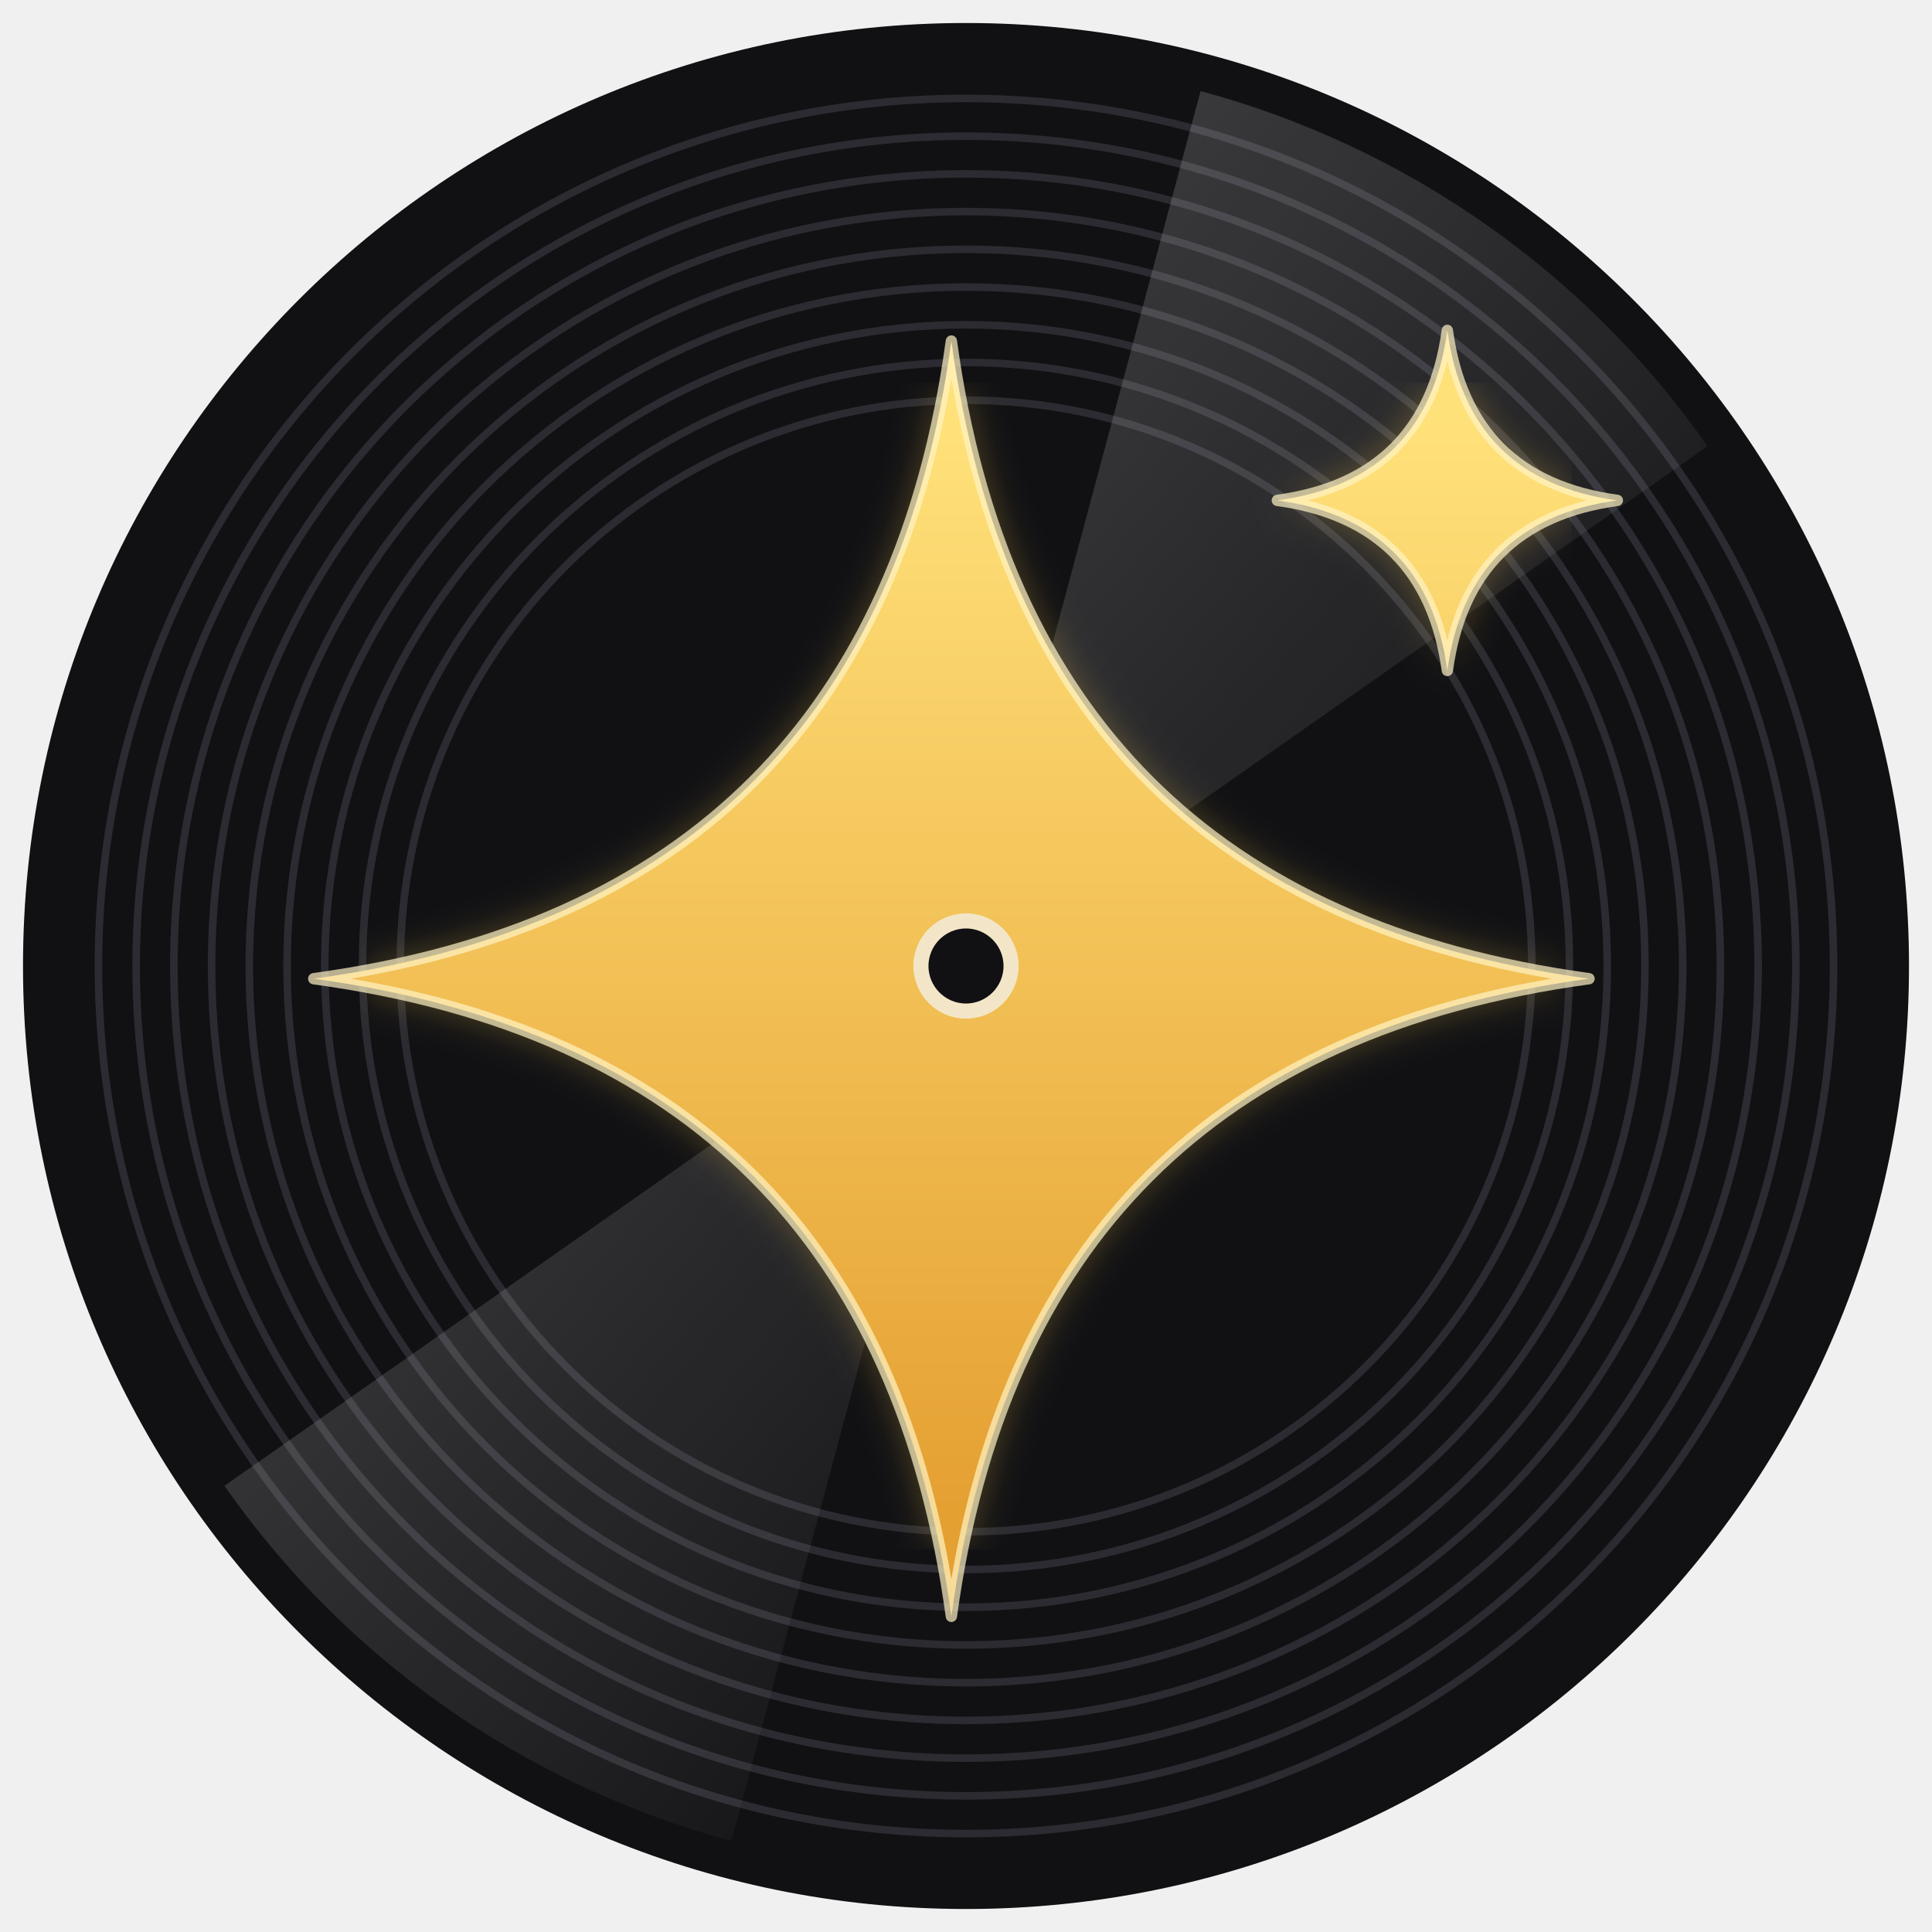
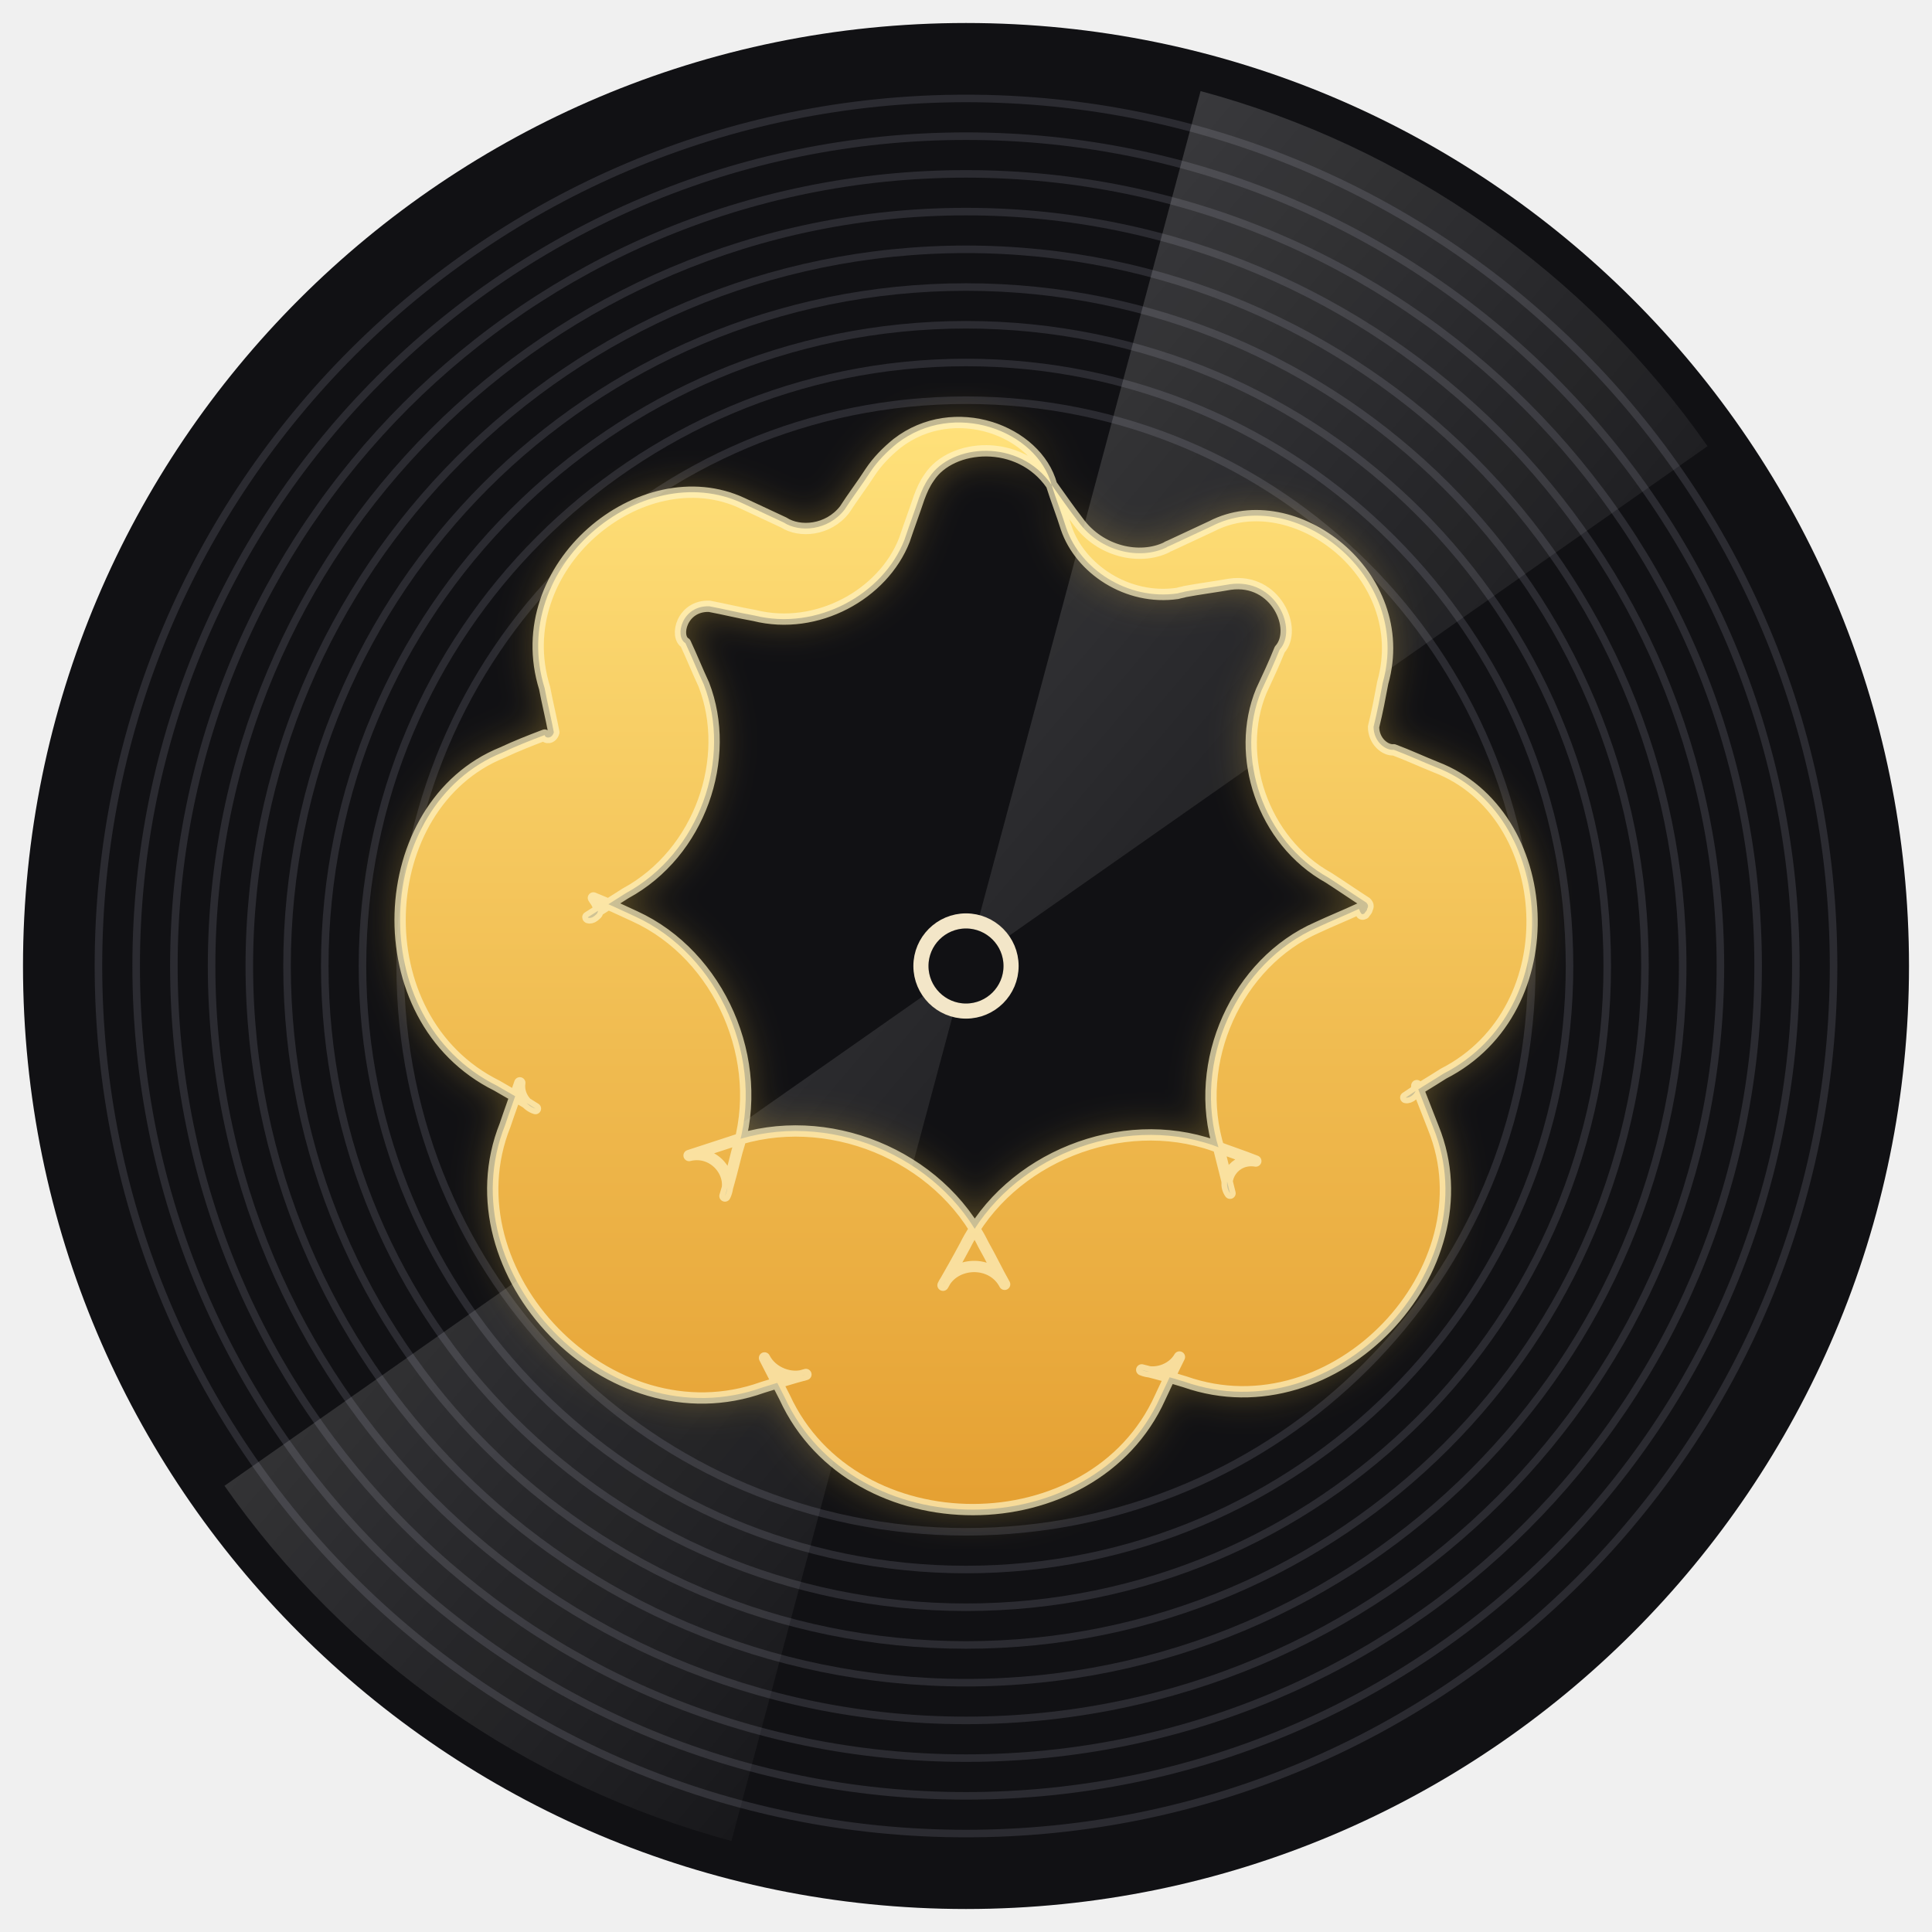
<svg xmlns="http://www.w3.org/2000/svg" width="512" height="512" viewBox="875 150 210 210" fill="none">
  <defs>
    <filter id="filter2_f_42_3" x="914.216" y="191.658" width="131.571" height="126.683" filterUnits="userSpaceOnUse" color-interpolation-filters="sRGB">
      <feFlood flood-opacity="0" result="BackgroundImageFix" />
      <feBlend mode="normal" in="SourceGraphic" in2="BackgroundImageFix" result="shape" />
      <feGaussianBlur stdDeviation="2.131" result="effect1_foregroundBlur_42_3" />
    </filter>
    <linearGradient id="paint0_linear_42_3" x1="980" y1="159.926" x2="1073.8" y2="239.481" gradientUnits="userSpaceOnUse">
      <stop stop-color="white" stop-opacity="0.2" />
      <stop offset="1" stop-color="white" stop-opacity="0" />
    </linearGradient>
    <linearGradient id="paint1_linear_42_3" x1="899.363" y1="255" x2="993.162" y2="334.555" gradientUnits="userSpaceOnUse">
      <stop stop-color="white" stop-opacity="0.2" />
      <stop offset="1" stop-color="white" stop-opacity="0" />
    </linearGradient>
    <linearGradient id="paint2_linear_42_3" x1="918.479" y1="195.92" x2="918.479" y2="314.078" gradientUnits="userSpaceOnUse">
      <stop stop-color="#FFE17A" />
      <stop offset="1" stop-color="#E5A032" />
    </linearGradient>
  </defs>
  <path d="M980 357.5C1036.6 357.5 1082.5 311.6 1082.5 255C1082.5 198.4 1036.6 152.5 980 152.5C923.4 152.5 877.5 198.4 877.5 255C877.5 311.6 923.4 357.5 980 357.5Z" fill="#111114" />
  <mask id="mask4_42_3" style="mask-type:luminance" maskUnits="userSpaceOnUse" x="878" y="153" width="204" height="204">
    <path d="M980 356.7C1036.2 356.7 1081.7 311.2 1081.7 255C1081.7 198.8 1036.2 153.3 980 153.3C923.8 153.3 878.3 198.8 878.3 255C878.3 311.2 923.8 356.7 980 356.7Z" fill="white" />
  </mask>
  <g mask="url(#mask4_42_3)">
    <path d="M1041.5 255C1041.5 289 1014 316.5 980 316.5C946 316.5 918.5 289 918.5 255C918.5 221 946 193.5 980 193.5C1014 193.5 1041.5 221 1041.5 255Z" stroke-width="0.82" stroke="#2B2B31" />
    <path d="M1045.6 255C1045.6 291.2 1016.2 320.6 980 320.6C943.8 320.6 914.4 291.2 914.4 255C914.4 218.8 943.8 189.4 980 189.4C1016.2 189.4 1045.6 218.8 1045.6 255Z" stroke-width="0.82" stroke="#2B2B31" />
    <path d="M1049.7 255C1049.7 293.5 1018.5 324.7 980 324.7C941.5 324.7 910.3 293.5 910.3 255C910.3 216.5 941.5 185.3 980 185.3C1018.5 185.3 1049.7 216.5 1049.7 255Z" stroke-width="0.82" stroke="#2B2B31" />
    <path d="M1053.8 255C1053.8 295.8 1020.8 328.8 980 328.8C939.2 328.8 906.2 295.8 906.2 255C906.2 214.2 939.2 181.2 980 181.2C1020.8 181.2 1053.8 214.2 1053.8 255Z" stroke-width="0.82" stroke="#2B2B31" />
    <path d="M1057.9 255C1057.9 298 1023 332.9 980 332.9C937 332.9 902.1 298 902.1 255C902.1 212 937 177.1 980 177.1C1023 177.1 1057.9 212 1057.9 255Z" stroke-width="0.82" stroke="#2B2B31" />
    <path d="M1062 255C1062 300.3 1025.3 337 980 337C934.7 337 898 300.3 898 255C898 209.7 934.7 173 980 173C1025.3 173 1062 209.7 1062 255Z" stroke-width="0.82" stroke="#2B2B31" />
    <path d="M1066.1 255C1066.1 302.6 1027.6 341.1 980 341.1C932.4 341.1 893.9 302.6 893.9 255C893.9 207.4 932.4 168.9 980 168.9C1027.6 168.9 1066.1 207.4 1066.1 255Z" stroke-width="0.82" stroke="#2B2B31" />
    <path d="M1070.2 255C1070.2 304.8 1029.8 345.2 980 345.2C930.2 345.2 889.8 304.8 889.8 255C889.8 205.2 930.2 164.8 980 164.8C1029.8 164.8 1070.2 205.2 1070.2 255Z" stroke-width="0.82" stroke="#2B2B31" />
    <path d="M1074.3 255C1074.3 307.1 1032.1 349.3 980 349.3C927.9 349.3 885.7 307.1 885.7 255C885.7 202.9 927.9 160.7 980 160.7C1032.1 160.7 1074.3 202.9 1074.3 255Z" stroke-width="0.82" stroke="#2B2B31" />
    <path d="M980 255L1005.5 159.9C1027.8 165.9 1047.4 179.6 1060.6 198.5L980 255Z" fill="url(#paint0_linear_42_3)" />
    <path d="M980 255L954.5 350.1C932.2 344.1 912.6 330.4 899.4 311.5L980 255Z" fill="url(#paint1_linear_42_3)" />
  </g>
  <g opacity="0.35" filter="url(#filter2_f_42_3)">
-     <path d="M978.41 187.07Q986.73 248.06 1047.72 256.38Q986.73 264.69 978.41 325.69Q970.09 264.69 909.1 256.38Q970.09 248.06 978.41 187.07ZM1032.32 185.91Q1034.53 202.18 1050.8 204.39Q1034.53 206.61 1032.32 222.88Q1030.1 206.61 1013.84 204.39Q1030.1 202.18 1032.32 185.91Z" fill="#FFCF4A" />
+     <path d="M989.3 202.7C989.8 204.3 990.4 205.8 990.9 207.4C992.4 211.8 997.5 215.3 1003 214.5C1003.3 214.4 1003.5 214.4 1003.8 214.3C1005.4 214 1007 213.8 1008.7 213.5C1013.7 212.8 1016.1 218.4 1014.1 220.6C1013.5 222.1 1012.8 223.6 1012.1 225.1C1009.2 232.1 1012.2 241.4 1019.4 245.4C1020.8 246.3 1022.1 247.2 1023.5 248.1C1023.8 248.4 1023.7 248.6 1023.6 248.8C1023.6 249 1023.4 249.1 1023.3 249.3C1023.1 249.4 1023 249.4 1022.9 249.2C1022.8 249.1 1022.8 248.9 1022.7 248.8C1021.2 249.5 1019.7 250.1 1018.2 250.8C1009.5 254.6 1004.5 265.4 1007.5 274.9C1007.9 276.5 1008.3 278.1 1008.7 279.7C1007.7 278.3 1009.1 275.8 1011.5 276.2C1010 275.6 1008.4 275.1 1006.9 274.5C996.9 271 984.7 275.8 979.9 285.4C979.1 286.9 978.3 288.3 977.5 289.7C978.7 287.1 982.8 286.9 984.2 289.6C983.4 288.2 982.7 286.7 981.9 285.3C977.1 275.5 964.8 270.5 954.5 274.1C953 274.6 951.4 275.1 949.9 275.6C952.7 274.9 954.9 277.8 953.8 280C954.3 278.4 954.7 276.8 955.1 275.2C958.3 265.3 953.2 253.8 944 249.6C942.5 248.9 941 248.2 939.5 247.6C939.6 247.8 939.9 248.1 940 248.5C940.1 248.8 940 249.1 939.9 249.3C939.8 249.4 939.6 249.6 939.4 249.7C939.2 249.8 938.9 249.8 938.9 249.7C940.3 248.8 941.6 248 943 247.1C951.1 242.7 954.6 232.4 951.5 224.4C950.8 222.9 950.2 221.4 949.5 219.9C948.3 219.2 949.1 215.8 952.1 215.9C953.7 216.2 955.3 216.6 957 216.9C963.8 218.6 971 214.6 973.3 208.7C973.8 207.2 974.4 205.6 974.9 204.1C975.2 203.3 975.5 202.6 976 201.9C978.4 198.2 985.8 197.6 989.3 202.7C987.7 196.8 978.7 193.4 972.5 198.2C971.4 199.1 970.4 200.1 969.6 201.3C968.7 202.7 967.7 204 966.8 205.4C965 207.7 961.9 207.9 960.2 206.8C958.7 206.1 957.2 205.4 955.7 204.7C944.8 199.6 930.1 211.6 934.2 224.8C934.5 226.4 934.9 228 935.2 229.6C935 230.3 934.3 230.3 934.2 229.9C932.6 230.5 931.1 231.1 929.6 231.8C915.5 237.5 914.3 260.7 929 268C930.4 268.8 931.8 269.6 933.2 270.5C932.2 270.2 931.3 269 931.5 267.7C931 269.2 930.4 270.8 929.9 272.3C923.5 288.3 941.2 306.8 957.9 300.8C959.5 300.3 961.1 299.8 962.6 299.4C961 300 958.9 299.2 958.1 297.6C958.8 299 959.6 300.5 960.3 301.9C967.8 318.2 993.8 318.1 1001.1 301.9C1001.8 300.4 1002.5 298.9 1003.2 297.5C1002.4 298.9 1000.5 299.5 999.1 298.9C1000.7 299.3 1002.2 299.7 1003.8 300.2C1020.1 305.9 1037 287.9 1030.8 272.6C1030.2 271.1 1029.6 269.5 1029 268C1029 268.9 1028.2 269.4 1027.8 269.3C1029.1 268.4 1030.5 267.6 1031.9 266.7C1045.6 259.7 1044.1 238.4 1031.1 233.4C1029.6 232.8 1028.1 232.1 1026.5 231.5C1025.6 231.6 1024.3 230.6 1024.3 229C1024.7 227.4 1025 225.8 1025.3 224.2C1028.6 212.5 1015.6 202.6 1006.7 207.2C1005.2 207.9 1003.7 208.6 1002.2 209.3C1002 209.4 1001.9 209.4 1001.8 209.5C998.9 210.9 994.6 210 992.2 206.7C991.2 205.4 990.3 204.1 989.3 202.7Z" fill="#FFCF4A" />
  </g>
-   <path d="M978.41 187.07Q986.73 248.06 1047.72 256.38Q986.73 264.69 978.41 325.69Q970.09 264.69 909.1 256.38Q970.09 248.06 978.41 187.07ZM1032.32 185.91Q1034.53 202.18 1050.8 204.39Q1034.53 206.61 1032.32 222.88Q1030.1 206.61 1013.84 204.39Q1030.1 202.18 1032.32 185.91Z" fill="url(#paint2_linear_42_3)" />
-   <path opacity="0.7" d="M978.41 187.07Q986.73 248.06 1047.72 256.38Q986.73 264.69 978.41 325.69Q970.09 264.69 909.1 256.38Q970.09 248.06 978.41 187.07ZM1032.32 185.91Q1034.53 202.18 1050.8 204.39Q1034.53 206.61 1032.32 222.88Q1030.1 206.61 1013.84 204.39Q1030.1 202.18 1032.32 185.91Z" stroke-width="1.23" stroke-linejoin="round" stroke="#FFF3C4" />
+   <path d="M989.3 202.7C989.8 204.3 990.4 205.8 990.9 207.4C992.4 211.8 997.5 215.3 1003 214.5C1003.3 214.4 1003.5 214.4 1003.8 214.3C1005.4 214 1007 213.8 1008.7 213.5C1013.7 212.8 1016.1 218.4 1014.1 220.6C1013.5 222.1 1012.8 223.6 1012.1 225.1C1009.2 232.1 1012.2 241.4 1019.4 245.4C1020.8 246.3 1022.1 247.2 1023.5 248.1C1023.8 248.4 1023.7 248.6 1023.6 248.8C1023.6 249 1023.4 249.1 1023.3 249.3C1023.1 249.4 1023 249.4 1022.9 249.2C1022.8 249.1 1022.8 248.9 1022.7 248.8C1021.2 249.5 1019.7 250.1 1018.2 250.8C1009.5 254.6 1004.5 265.4 1007.5 274.9C1007.9 276.5 1008.3 278.1 1008.7 279.7C1007.7 278.3 1009.1 275.8 1011.5 276.2C1010 275.6 1008.4 275.1 1006.9 274.5C996.9 271 984.7 275.8 979.9 285.4C979.1 286.9 978.3 288.3 977.5 289.7C978.7 287.1 982.8 286.9 984.2 289.6C983.4 288.2 982.7 286.7 981.9 285.3C977.1 275.5 964.8 270.5 954.5 274.1C953 274.6 951.4 275.1 949.9 275.6C952.7 274.9 954.9 277.8 953.8 280C954.3 278.4 954.7 276.8 955.1 275.2C958.3 265.3 953.2 253.8 944 249.6C942.5 248.9 941 248.2 939.5 247.6C939.6 247.8 939.9 248.1 940 248.5C940.1 248.8 940 249.1 939.9 249.3C939.8 249.4 939.6 249.6 939.4 249.7C939.2 249.8 938.9 249.8 938.9 249.7C940.3 248.8 941.6 248 943 247.1C951.1 242.7 954.6 232.4 951.5 224.4C950.8 222.9 950.2 221.4 949.5 219.9C948.3 219.2 949.1 215.8 952.1 215.9C953.7 216.2 955.3 216.6 957 216.9C963.8 218.6 971 214.6 973.3 208.7C973.8 207.2 974.4 205.6 974.9 204.1C975.2 203.3 975.5 202.6 976 201.9C978.4 198.2 985.8 197.6 989.3 202.7C987.7 196.8 978.7 193.4 972.5 198.2C971.4 199.1 970.4 200.1 969.6 201.3C968.7 202.7 967.7 204 966.8 205.4C965 207.7 961.9 207.9 960.2 206.8C958.7 206.1 957.2 205.4 955.7 204.7C944.8 199.6 930.1 211.6 934.2 224.8C934.5 226.4 934.9 228 935.2 229.6C935 230.3 934.3 230.3 934.2 229.9C932.6 230.5 931.1 231.1 929.6 231.8C915.5 237.5 914.3 260.7 929 268C930.4 268.8 931.8 269.6 933.2 270.5C932.2 270.2 931.3 269 931.5 267.7C931 269.2 930.4 270.8 929.9 272.3C923.5 288.3 941.2 306.8 957.9 300.8C959.5 300.3 961.1 299.8 962.6 299.4C961 300 958.9 299.2 958.1 297.6C958.8 299 959.6 300.5 960.3 301.9C967.8 318.2 993.8 318.1 1001.1 301.9C1001.8 300.4 1002.5 298.9 1003.2 297.5C1002.4 298.9 1000.5 299.5 999.1 298.9C1000.7 299.3 1002.2 299.7 1003.8 300.2C1020.1 305.9 1037 287.9 1030.8 272.6C1030.2 271.1 1029.6 269.5 1029 268C1029 268.9 1028.2 269.4 1027.8 269.3C1029.1 268.4 1030.5 267.6 1031.9 266.7C1045.6 259.7 1044.1 238.4 1031.1 233.4C1029.6 232.8 1028.1 232.1 1026.5 231.5C1025.6 231.6 1024.3 230.6 1024.3 229C1024.7 227.4 1025 225.8 1025.3 224.2C1028.6 212.5 1015.6 202.6 1006.7 207.2C1005.2 207.9 1003.7 208.6 1002.2 209.3C1002 209.4 1001.9 209.4 1001.8 209.5C998.9 210.9 994.6 210 992.2 206.7C991.2 205.4 990.3 204.1 989.3 202.7Z" fill="url(#paint2_linear_42_3)" />
+   <path opacity="0.7" d="M989.3 202.7C989.8 204.3 990.4 205.8 990.9 207.4C992.4 211.8 997.5 215.3 1003 214.5C1003.3 214.4 1003.5 214.4 1003.8 214.3C1005.4 214 1007 213.8 1008.7 213.5C1013.7 212.8 1016.1 218.4 1014.1 220.6C1013.5 222.1 1012.8 223.6 1012.1 225.1C1009.2 232.1 1012.2 241.4 1019.4 245.4C1020.8 246.3 1022.1 247.2 1023.5 248.1C1023.8 248.4 1023.7 248.6 1023.6 248.8C1023.6 249 1023.4 249.1 1023.3 249.3C1023.1 249.4 1023 249.4 1022.9 249.2C1022.8 249.1 1022.8 248.9 1022.7 248.8C1021.2 249.5 1019.7 250.1 1018.2 250.8C1009.5 254.6 1004.5 265.4 1007.5 274.9C1007.9 276.5 1008.3 278.1 1008.7 279.7C1007.7 278.3 1009.1 275.8 1011.5 276.2C1010 275.6 1008.4 275.1 1006.9 274.5C996.9 271 984.7 275.8 979.9 285.4C979.1 286.9 978.3 288.3 977.5 289.7C978.7 287.1 982.8 286.9 984.2 289.6C983.4 288.2 982.7 286.7 981.9 285.3C977.1 275.5 964.8 270.5 954.5 274.1C953 274.6 951.4 275.1 949.9 275.6C952.7 274.9 954.9 277.8 953.8 280C954.3 278.4 954.7 276.8 955.1 275.2C958.3 265.3 953.2 253.8 944 249.6C942.5 248.9 941 248.2 939.5 247.6C939.6 247.8 939.9 248.1 940 248.5C940.1 248.8 940 249.1 939.9 249.3C939.8 249.4 939.6 249.6 939.4 249.7C939.2 249.8 938.9 249.8 938.9 249.7C940.3 248.8 941.6 248 943 247.1C951.1 242.7 954.6 232.4 951.5 224.4C950.8 222.9 950.2 221.4 949.5 219.9C948.3 219.2 949.1 215.8 952.1 215.9C953.7 216.2 955.3 216.6 957 216.9C963.8 218.6 971 214.6 973.3 208.7C973.8 207.2 974.4 205.6 974.9 204.1C975.2 203.3 975.5 202.6 976 201.9C978.4 198.2 985.8 197.6 989.3 202.7ZM989.3 202.7C987.7 196.8 978.7 193.4 972.5 198.2C971.4 199.1 970.4 200.1 969.6 201.3C968.7 202.7 967.7 204 966.8 205.4C965 207.7 961.9 207.9 960.2 206.8C958.7 206.1 957.2 205.4 955.7 204.7C944.8 199.6 930.1 211.6 934.2 224.8C934.5 226.4 934.9 228 935.2 229.6C935 230.3 934.3 230.3 934.2 229.9C932.6 230.5 931.1 231.1 929.6 231.8C915.5 237.5 914.3 260.7 929 268C930.4 268.8 931.8 269.6 933.2 270.5C932.2 270.2 931.3 269 931.5 267.7C931 269.2 930.4 270.8 929.9 272.3C923.5 288.3 941.2 306.8 957.9 300.8C959.5 300.3 961.1 299.8 962.6 299.4C961 300 958.9 299.2 958.1 297.6C958.8 299 959.6 300.5 960.3 301.9C967.8 318.2 993.8 318.1 1001.1 301.9C1001.8 300.4 1002.5 298.9 1003.2 297.5C1002.4 298.9 1000.5 299.5 999.1 298.9C1000.7 299.3 1002.2 299.7 1003.8 300.2C1020.1 305.9 1037 287.9 1030.8 272.6C1030.2 271.1 1029.6 269.5 1029 268C1029 268.9 1028.2 269.4 1027.8 269.3C1029.1 268.4 1030.5 267.6 1031.9 266.7C1045.6 259.7 1044.1 238.4 1031.1 233.4C1029.6 232.8 1028.1 232.1 1026.5 231.5C1025.6 231.6 1024.3 230.6 1024.3 229C1024.7 227.4 1025 225.8 1025.3 224.2C1028.6 212.5 1015.6 202.6 1006.7 207.2C1005.2 207.9 1003.7 208.6 1002.2 209.3C1002 209.4 1001.9 209.4 1001.8 209.5C998.9 210.9 994.6 210 992.2 206.7C991.2 205.4 990.3 204.1 989.3 202.7Z" stroke-width="1.23" stroke-linejoin="round" stroke="#FFF3C4" />
  <path d="M980 259.9C982.7 259.9 984.9 257.7 984.9 255C984.9 252.3 982.7 250.1 980 250.1C977.3 250.1 975.1 252.3 975.1 255C975.1 257.7 977.3 259.9 980 259.9Z" fill="#111114" stroke-width="1.641" stroke="#F3E6C8" />
</svg>
